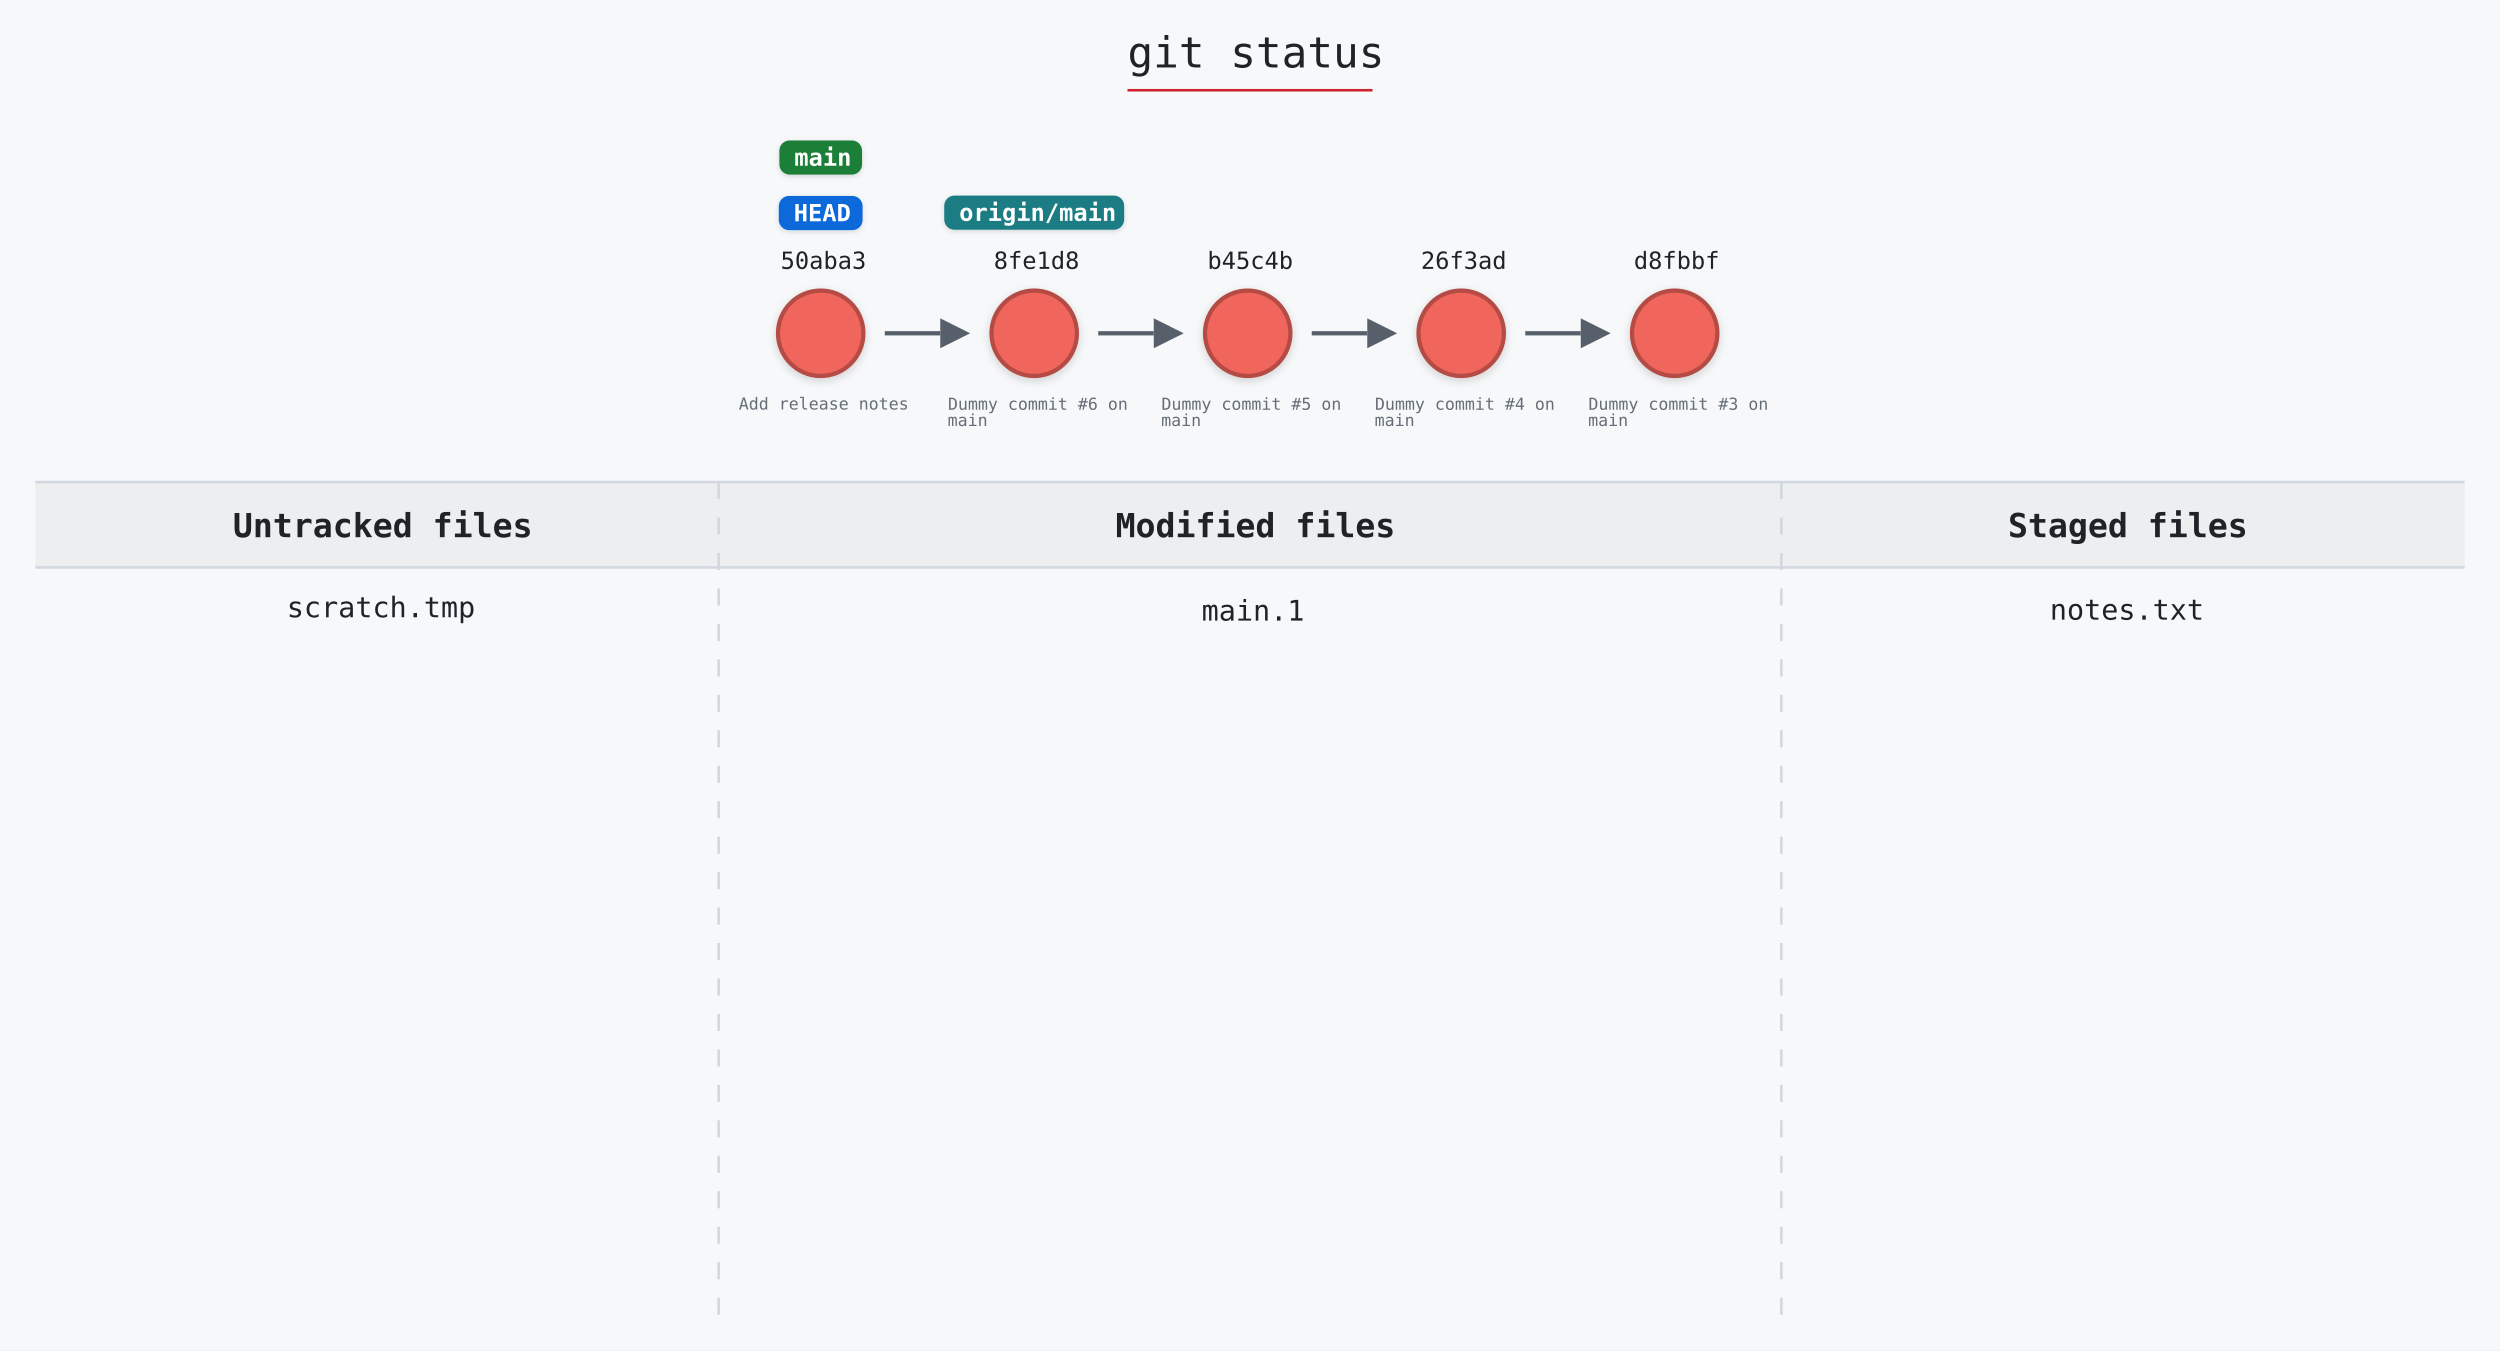
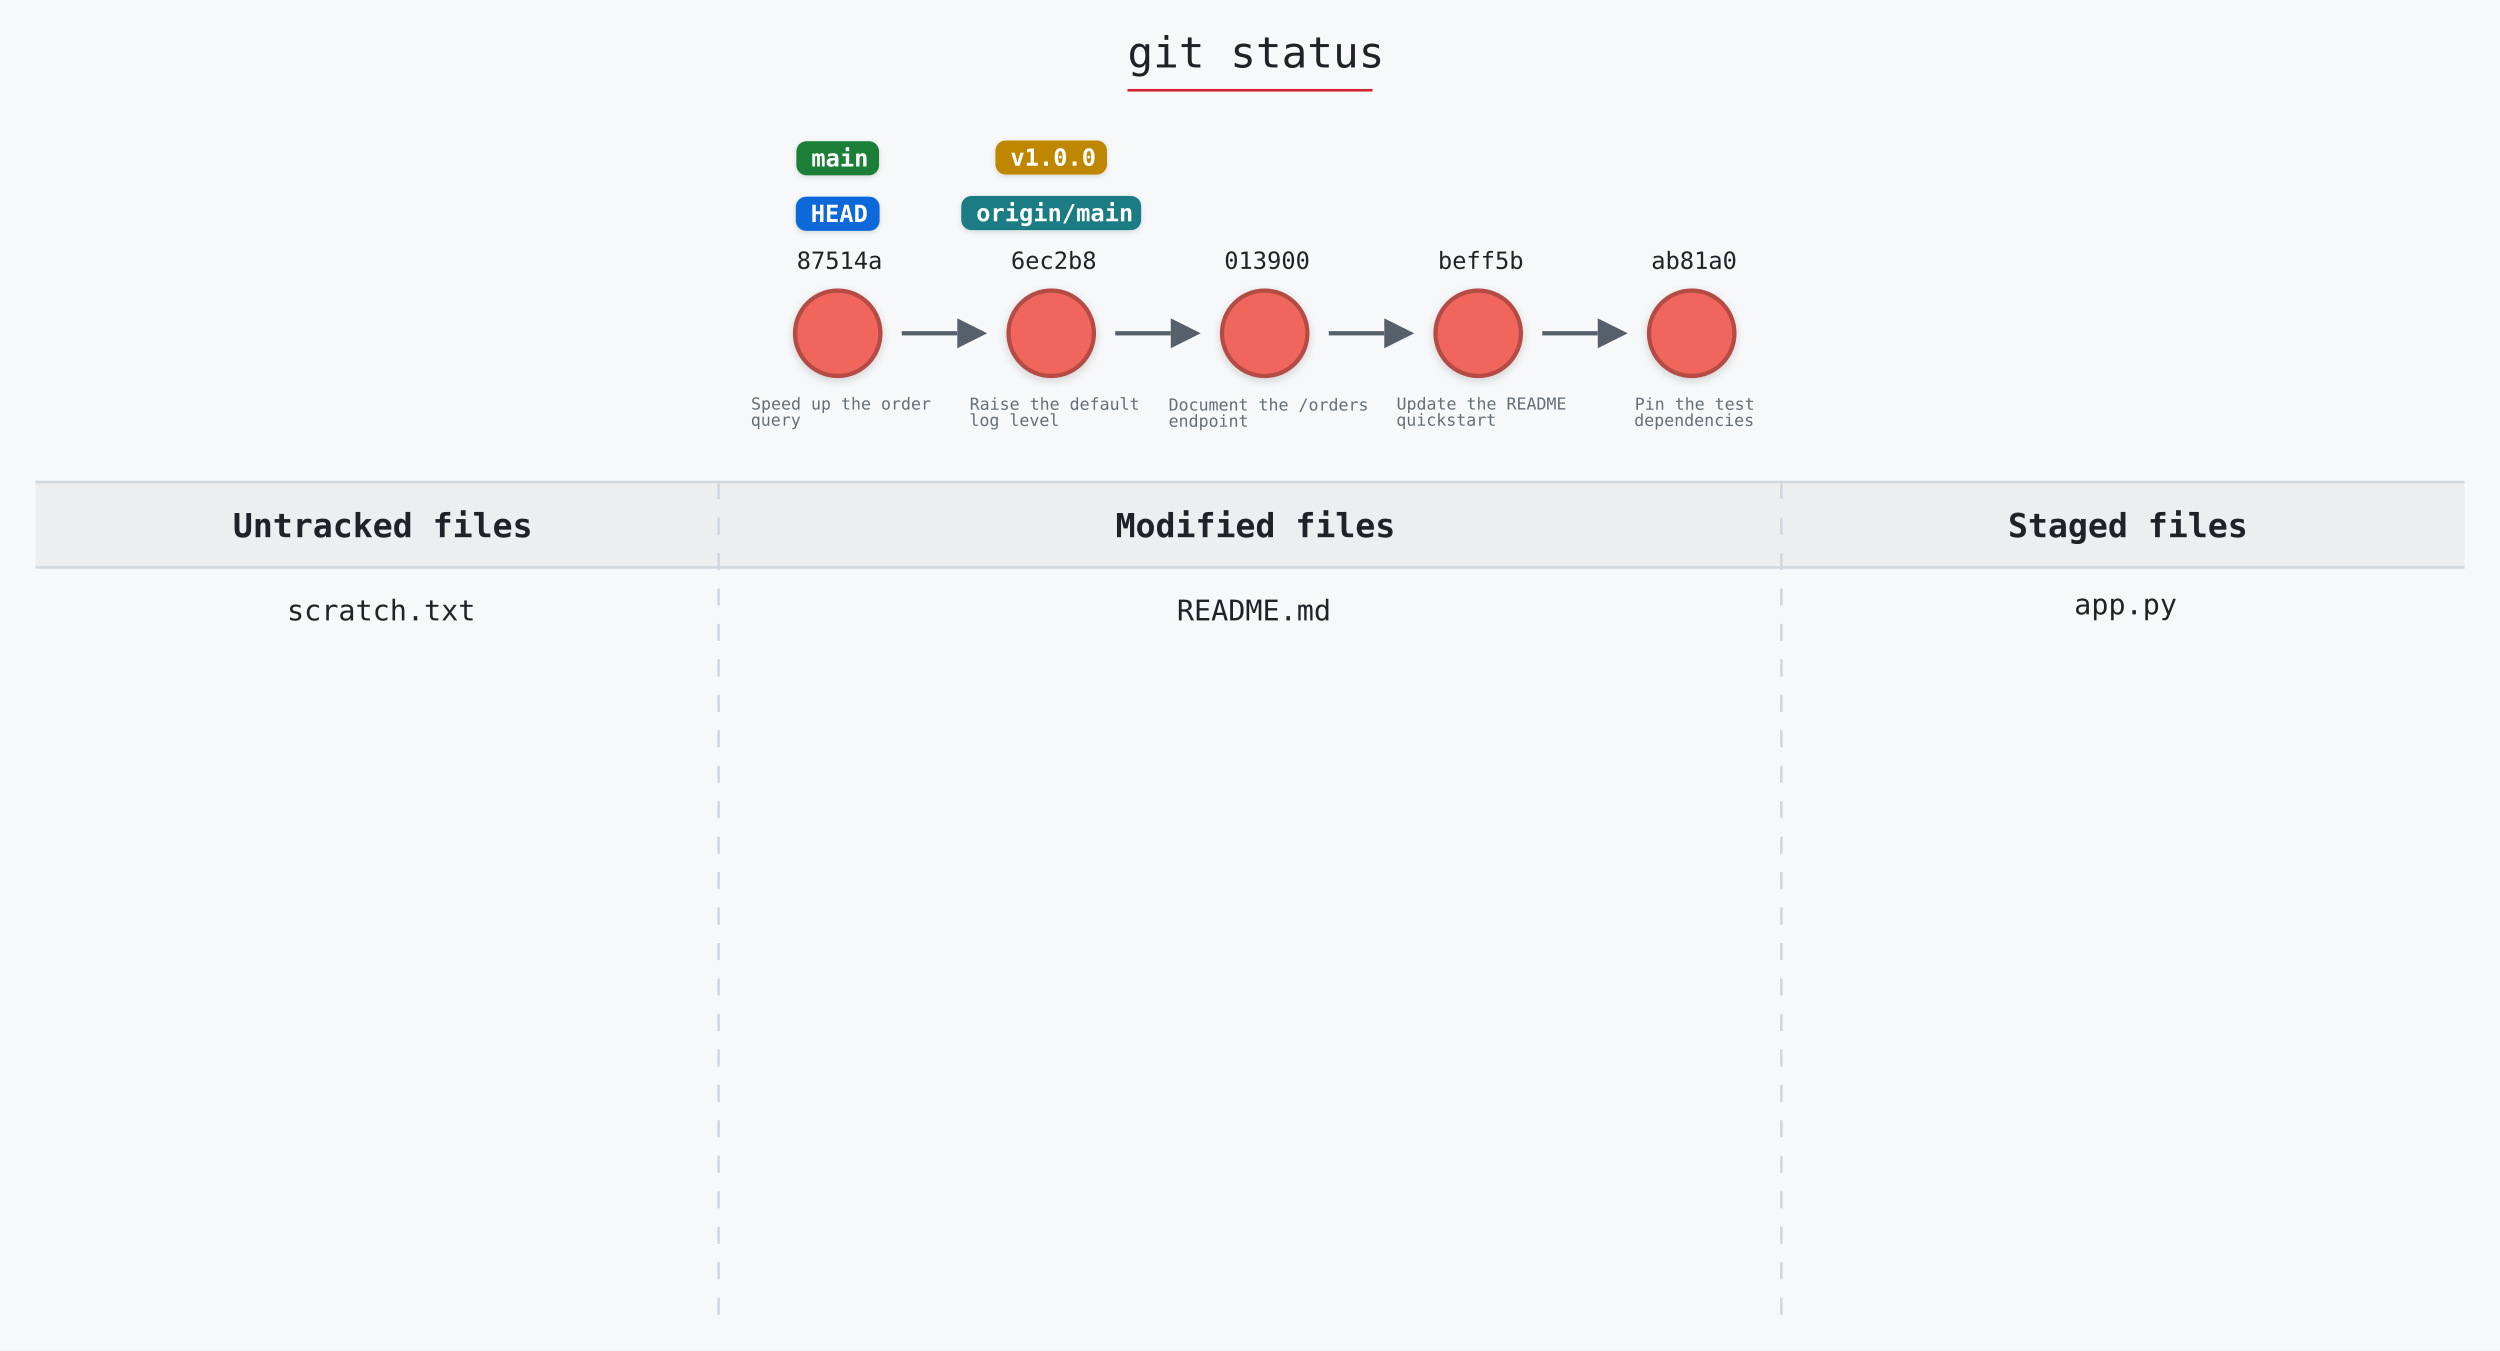
- <svg xmlns="http://www.w3.org/2000/svg" id="scene" viewBox="-28 40.87 1976 1067.13" width="1976" height="1067.13" font-family="&quot;Cascadia Mono&quot;,&quot;JetBrains Mono&quot;,&quot;Fira Mono&quot;,&quot;SF Mono&quot;,Menlo,Consolas,&quot;DejaVu Sans Mono&quot;,&quot;Liberation Mono&quot;,monospace" data-scale="67.500000" data-center="5.026947 0.584967" data-frame="1920 1080">
+ <svg xmlns="http://www.w3.org/2000/svg" id="scene" viewBox="-28 40.87 1976 1067.13" width="1976" height="1067.13" font-family="&quot;Cascadia Mono&quot;,&quot;JetBrains Mono&quot;,&quot;Fira Mono&quot;,&quot;SF Mono&quot;,Menlo,Consolas,&quot;DejaVu Sans Mono&quot;,&quot;Liberation Mono&quot;,monospace" data-scale="67.500000" data-center="4.827693 0.559159" data-frame="1920 1080">
  <defs>
    <filter id="shadow1" x="-60%" y="-60%" width="220%" height="220%" color-interpolation-filters="sRGB">
      <feDropShadow dx="0" dy="2.36" stdDeviation="3.38" flood-color="#000000" flood-opacity="0.16" />
    </filter>
    <filter id="shadow2" x="-60%" y="-60%" width="220%" height="220%" color-interpolation-filters="sRGB">
      <feDropShadow dx="0" dy="1.35" stdDeviation="2.02" flood-color="#000000" flood-opacity="0.14" />
    </filter>
  </defs>
  <rect x="-28" y="40.87" width="1976" height="1067.13" fill="#F6F8FA" data-role="background" />
-   <circle cx="620.68" cy="304.3" r="33.75" fill="#F0665C" stroke="#B44C45" stroke-width="3.38" filter="url(#shadow1)" data-role="commit" data-phase="before" data-sha="50aba33309a8e99f0888771d227f4ac49f712e7b" data-author="Demo" data-date="2026-09-21 15:52" data-message="Add release notes" data-parents="8fe1d85b66c953c6358a15db09e874259e801c4a" data-kind="commit" />
-   <text x="588.99" y="253.39" font-size="18.74" fill="#1F2328" xml:space="preserve" textLength="63.39" lengthAdjust="spacingAndGlyphs" data-role="commit-label" data-sha="50aba33309a8e99f0888771d227f4ac49f712e7b" data-phase="before">50aba3</text>
-   <text x="555.92" y="364.56" font-size="13.12" fill="#656D76" xml:space="preserve" textLength="129.53" lengthAdjust="spacingAndGlyphs" data-role="commit-label" data-sha="50aba33309a8e99f0888771d227f4ac49f712e7b" data-phase="before">Add release notes</text>
-   <rect x="587.57" y="195.75" width="66.22" height="27" rx="8.1" fill="#0969DA" filter="url(#shadow2)" data-role="ref" data-name="HEAD" data-kind="head" data-phase="before" />
-   <text x="599.38" y="215.75" font-size="18.74" fill="#FFFFFF" xml:space="preserve" font-weight="700" textLength="42.6" lengthAdjust="spacingAndGlyphs" data-role="ref" data-name="HEAD" data-kind="head" data-phase="before">HEAD</text>
-   <rect x="588.01" y="151.88" width="65.35" height="27" rx="8.1" fill="#1A7F37" filter="url(#shadow2)" data-role="ref" data-name="main" data-kind="branch" data-phase="before" />
-   <text x="599.82" y="171.87" font-size="18.74" fill="#FFFFFF" xml:space="preserve" font-weight="700" textLength="41.72" lengthAdjust="spacingAndGlyphs" data-role="ref" data-name="main" data-kind="branch" data-phase="before">main</text>
-   <circle cx="789.43" cy="304.3" r="33.75" fill="#F0665C" stroke="#B44C45" stroke-width="3.38" filter="url(#shadow1)" data-role="commit" data-phase="before" data-sha="8fe1d85b66c953c6358a15db09e874259e801c4a" data-author="Jacob Stopak" data-date="2026-09-21 15:52" data-message="Dummy commit #6 on main" data-parents="b45c4b82e9944449bd05c8d38941f19b381d44b8" data-kind="commit" />
-   <text x="757.44" y="253.39" font-size="18.74" fill="#1F2328" xml:space="preserve" textLength="63.97" lengthAdjust="spacingAndGlyphs" data-role="commit-label" data-sha="8fe1d85b66c953c6358a15db09e874259e801c4a" data-phase="before">8fe1d8</text>
-   <text x="721.24" y="364.77" font-size="13.12" fill="#656D76" xml:space="preserve" textLength="136.6" lengthAdjust="spacingAndGlyphs" data-role="commit-label" data-sha="8fe1d85b66c953c6358a15db09e874259e801c4a" data-phase="before">Dummy commit #6 on</text>
-   <text x="721.03" y="377.56" font-size="13.12" fill="#656D76" xml:space="preserve" textLength="29.2" lengthAdjust="spacingAndGlyphs" data-role="commit-label" data-sha="8fe1d85b66c953c6358a15db09e874259e801c4a" data-phase="before">main</text>
-   <rect x="718.33" y="195.46" width="142.2" height="27" rx="8.1" fill="#1B7C83" filter="url(#shadow2)" data-role="ref" data-name="origin/main" data-kind="remote" data-phase="before" />
-   <text x="730.14" y="215.45" font-size="18.74" fill="#FFFFFF" xml:space="preserve" font-weight="700" textLength="118.58" lengthAdjust="spacingAndGlyphs" data-role="ref" data-name="origin/main" data-kind="remote" data-phase="before">origin/main</text>
-   <line x1="671.31" y1="304.3" x2="715.18" y2="304.3" fill="none" stroke="#57606A" stroke-width="3.38" data-role="edge" data-src="50aba33309a8e99f0888771d227f4ac49f712e7b" data-dst="8fe1d85b66c953c6358a15db09e874259e801c4a" data-phase="before" />
-   <polygon points="738.81,304.3 715.18,292.49 715.18,316.12" fill="#57606A" data-role="edge" data-src="50aba33309a8e99f0888771d227f4ac49f712e7b" data-dst="8fe1d85b66c953c6358a15db09e874259e801c4a" data-phase="before" />
-   <circle cx="958.18" cy="304.3" r="33.75" fill="#F0665C" stroke="#B44C45" stroke-width="3.38" filter="url(#shadow1)" data-role="commit" data-phase="before" data-sha="b45c4b82e9944449bd05c8d38941f19b381d44b8" data-author="Jacob Stopak" data-date="2026-09-21 15:52" data-message="Dummy commit #5 on main" data-parents="26f3ad1f416d8515f631c8d38068000778353bba" data-kind="commit" />
-   <text x="926.34" y="253.39" font-size="18.74" fill="#1F2328" xml:space="preserve" textLength="63.68" lengthAdjust="spacingAndGlyphs" data-role="commit-label" data-sha="b45c4b82e9944449bd05c8d38941f19b381d44b8" data-phase="before">b45c4b</text>
-   <text x="889.99" y="364.77" font-size="13.12" fill="#656D76" xml:space="preserve" textLength="136.6" lengthAdjust="spacingAndGlyphs" data-role="commit-label" data-sha="b45c4b82e9944449bd05c8d38941f19b381d44b8" data-phase="before">Dummy commit #5 on</text>
-   <text x="889.78" y="377.56" font-size="13.12" fill="#656D76" xml:space="preserve" textLength="29.2" lengthAdjust="spacingAndGlyphs" data-role="commit-label" data-sha="b45c4b82e9944449bd05c8d38941f19b381d44b8" data-phase="before">main</text>
-   <line x1="840.06" y1="304.3" x2="883.93" y2="304.3" fill="none" stroke="#57606A" stroke-width="3.38" data-role="edge" data-src="8fe1d85b66c953c6358a15db09e874259e801c4a" data-dst="b45c4b82e9944449bd05c8d38941f19b381d44b8" data-phase="before" />
-   <polygon points="907.56,304.3 883.93,292.49 883.93,316.12" fill="#57606A" data-role="edge" data-src="8fe1d85b66c953c6358a15db09e874259e801c4a" data-dst="b45c4b82e9944449bd05c8d38941f19b381d44b8" data-phase="before" />
-   <circle cx="1126.93" cy="304.3" r="33.75" fill="#F0665C" stroke="#B44C45" stroke-width="3.38" filter="url(#shadow1)" data-role="commit" data-phase="before" data-sha="26f3ad1f416d8515f631c8d38068000778353bba" data-author="Jacob Stopak" data-date="2026-09-21 15:52" data-message="Dummy commit #4 on main" data-parents="d8fbbfb5772a5fd4ca822d660a99933dfdb54088" data-kind="commit" />
-   <text x="1095.09" y="253.39" font-size="18.74" fill="#1F2328" xml:space="preserve" textLength="63.68" lengthAdjust="spacingAndGlyphs" data-role="commit-label" data-sha="26f3ad1f416d8515f631c8d38068000778353bba" data-phase="before">26f3ad</text>
-   <text x="1058.74" y="364.77" font-size="13.12" fill="#656D76" xml:space="preserve" textLength="136.6" lengthAdjust="spacingAndGlyphs" data-role="commit-label" data-sha="26f3ad1f416d8515f631c8d38068000778353bba" data-phase="before">Dummy commit #4 on</text>
-   <text x="1058.53" y="377.56" font-size="13.12" fill="#656D76" xml:space="preserve" textLength="29.2" lengthAdjust="spacingAndGlyphs" data-role="commit-label" data-sha="26f3ad1f416d8515f631c8d38068000778353bba" data-phase="before">main</text>
-   <line x1="1008.81" y1="304.3" x2="1052.68" y2="304.3" fill="none" stroke="#57606A" stroke-width="3.38" data-role="edge" data-src="b45c4b82e9944449bd05c8d38941f19b381d44b8" data-dst="26f3ad1f416d8515f631c8d38068000778353bba" data-phase="before" />
-   <polygon points="1076.31,304.3 1052.68,292.49 1052.68,316.12" fill="#57606A" data-role="edge" data-src="b45c4b82e9944449bd05c8d38941f19b381d44b8" data-dst="26f3ad1f416d8515f631c8d38068000778353bba" data-phase="before" />
-   <circle cx="1295.68" cy="304.3" r="33.75" fill="#F0665C" stroke="#B44C45" stroke-width="3.38" filter="url(#shadow1)" data-role="commit" data-phase="before" data-sha="d8fbbfb5772a5fd4ca822d660a99933dfdb54088" data-author="Jacob Stopak" data-date="2026-09-21 15:52" data-message="Dummy commit #3 on main" data-parents="5eafa3e66cb74b46e28e0e89666e0d42d39f87c2" data-kind="commit" />
-   <text x="1263.4" y="253.39" font-size="18.74" fill="#1F2328" xml:space="preserve" textLength="64.56" lengthAdjust="spacingAndGlyphs" data-role="commit-label" data-sha="d8fbbfb5772a5fd4ca822d660a99933dfdb54088" data-phase="before">d8fbbf</text>
-   <text x="1227.49" y="364.77" font-size="13.12" fill="#656D76" xml:space="preserve" textLength="136.6" lengthAdjust="spacingAndGlyphs" data-role="commit-label" data-sha="d8fbbfb5772a5fd4ca822d660a99933dfdb54088" data-phase="before">Dummy commit #3 on</text>
-   <text x="1227.28" y="377.56" font-size="13.12" fill="#656D76" xml:space="preserve" textLength="29.2" lengthAdjust="spacingAndGlyphs" data-role="commit-label" data-sha="d8fbbfb5772a5fd4ca822d660a99933dfdb54088" data-phase="before">main</text>
-   <line x1="1177.56" y1="304.3" x2="1221.43" y2="304.3" fill="none" stroke="#57606A" stroke-width="3.38" data-role="edge" data-src="26f3ad1f416d8515f631c8d38068000778353bba" data-dst="d8fbbfb5772a5fd4ca822d660a99933dfdb54088" data-phase="before" />
-   <polygon points="1245.06,304.3 1221.43,292.49 1221.43,316.12" fill="#57606A" data-role="edge" data-src="26f3ad1f416d8515f631c8d38068000778353bba" data-dst="d8fbbfb5772a5fd4ca822d660a99933dfdb54088" data-phase="before" />
+   <circle cx="634.13" cy="304.3" r="33.75" fill="#F0665C" stroke="#B44C45" stroke-width="3.38" filter="url(#shadow1)" data-role="commit" data-phase="before" data-sha="87514a7364eeca0129f9c721c4f19bb402d01afe" data-author="Margaret Hamilton" data-date="2024-03-01 19:00" data-message="Speed up the order query" data-parents="6ec2b8c6d5e08b122fcee197d96d51689b269ac0" data-kind="commit" />
+   <text x="601.71" y="253.39" font-size="18.74" fill="#1F2328" xml:space="preserve" textLength="64.85" lengthAdjust="spacingAndGlyphs" data-role="commit-label" data-sha="87514a7364eeca0129f9c721c4f19bb402d01afe" data-phase="before">87514a</text>
+   <text x="565.63" y="364.56" font-size="13.12" fill="#656D76" xml:space="preserve" textLength="137.21" lengthAdjust="spacingAndGlyphs" data-role="commit-label" data-sha="87514a7364eeca0129f9c721c4f19bb402d01afe" data-phase="before">Speed up the order</text>
+   <text x="565.42" y="377.35" font-size="13.12" fill="#656D76" xml:space="preserve" textLength="37.3" lengthAdjust="spacingAndGlyphs" data-role="commit-label" data-sha="87514a7364eeca0129f9c721c4f19bb402d01afe" data-phase="before">query</text>
+   <rect x="601.02" y="196.34" width="66.22" height="27" rx="8.1" fill="#0969DA" filter="url(#shadow2)" data-role="ref" data-name="HEAD" data-kind="head" data-phase="before" />
+   <text x="612.83" y="216.33" font-size="18.74" fill="#FFFFFF" xml:space="preserve" font-weight="700" textLength="42.6" lengthAdjust="spacingAndGlyphs" data-role="ref" data-name="HEAD" data-kind="head" data-phase="before">HEAD</text>
+   <rect x="601.46" y="152.46" width="65.35" height="27" rx="8.1" fill="#1A7F37" filter="url(#shadow2)" data-role="ref" data-name="main" data-kind="branch" data-phase="before" />
+   <text x="613.27" y="172.46" font-size="18.74" fill="#FFFFFF" xml:space="preserve" font-weight="700" textLength="41.72" lengthAdjust="spacingAndGlyphs" data-role="ref" data-name="main" data-kind="branch" data-phase="before">main</text>
+   <circle cx="802.88" cy="304.3" r="33.75" fill="#F0665C" stroke="#B44C45" stroke-width="3.38" filter="url(#shadow1)" data-role="commit" data-phase="before" data-sha="6ec2b8c6d5e08b122fcee197d96d51689b269ac0" data-author="Margaret Hamilton" data-date="2024-03-01 14:00" data-message="Raise the default log level" data-parents="013900b4f918f460b423b7998265adbe9a9b8fdd" data-kind="commit" />
+   <text x="771.04" y="253.39" font-size="18.74" fill="#1F2328" xml:space="preserve" textLength="63.68" lengthAdjust="spacingAndGlyphs" data-role="commit-label" data-sha="6ec2b8c6d5e08b122fcee197d96d51689b269ac0" data-phase="before">6ec2b8</text>
+   <text x="738.42" y="364.77" font-size="13.12" fill="#656D76" xml:space="preserve" textLength="129.12" lengthAdjust="spacingAndGlyphs" data-role="commit-label" data-sha="6ec2b8c6d5e08b122fcee197d96d51689b269ac0" data-phase="before">Raise the default</text>
+   <text x="738.22" y="377.56" font-size="13.12" fill="#656D76" xml:space="preserve" textLength="67.84" lengthAdjust="spacingAndGlyphs" data-role="commit-label" data-sha="6ec2b8c6d5e08b122fcee197d96d51689b269ac0" data-phase="before">log level</text>
+   <rect x="731.78" y="195.75" width="142.2" height="27" rx="8.1" fill="#1B7C83" filter="url(#shadow2)" data-role="ref" data-name="origin/main" data-kind="remote" data-phase="before" />
+   <text x="743.59" y="215.75" font-size="18.74" fill="#FFFFFF" xml:space="preserve" font-weight="700" textLength="118.58" lengthAdjust="spacingAndGlyphs" data-role="ref" data-name="origin/main" data-kind="remote" data-phase="before">origin/main</text>
+   <rect x="758.79" y="151.88" width="88.18" height="27" rx="8.1" fill="#BF8700" filter="url(#shadow2)" data-role="ref" data-name="v1.0.0" data-kind="tag" data-phase="before" />
+   <text x="770.6" y="171.87" font-size="18.74" fill="#FFFFFF" xml:space="preserve" font-weight="700" textLength="64.56" lengthAdjust="spacingAndGlyphs" data-role="ref" data-name="v1.0.0" data-kind="tag" data-phase="before">v1.0.0</text>
+   <line x1="684.76" y1="304.3" x2="728.63" y2="304.3" fill="none" stroke="#57606A" stroke-width="3.38" data-role="edge" data-src="87514a7364eeca0129f9c721c4f19bb402d01afe" data-dst="6ec2b8c6d5e08b122fcee197d96d51689b269ac0" data-phase="before" />
+   <polygon points="752.26,304.3 728.63,292.49 728.63,316.12" fill="#57606A" data-role="edge" data-src="87514a7364eeca0129f9c721c4f19bb402d01afe" data-dst="6ec2b8c6d5e08b122fcee197d96d51689b269ac0" data-phase="before" />
+   <circle cx="971.63" cy="304.3" r="33.75" fill="#F0665C" stroke="#B44C45" stroke-width="3.38" filter="url(#shadow1)" data-role="commit" data-phase="before" data-sha="013900b4f918f460b423b7998265adbe9a9b8fdd" data-author="Grace Hopper" data-date="2024-03-01 13:00" data-message="Document the /orders endpoint" data-parents="beff5b09452f5173c5b26dee3ababda1e7f70b86" data-kind="commit" />
+   <text x="939.64" y="253.39" font-size="18.74" fill="#1F2328" xml:space="preserve" textLength="63.97" lengthAdjust="spacingAndGlyphs" data-role="commit-label" data-sha="013900b4f918f460b423b7998265adbe9a9b8fdd" data-phase="before">013900</text>
+   <text x="895.65" y="365.38" font-size="13.12" fill="#656D76" xml:space="preserve" textLength="151.97" lengthAdjust="spacingAndGlyphs" data-role="commit-label" data-sha="013900b4f918f460b423b7998265adbe9a9b8fdd" data-phase="before">Document the /orders</text>
+   <text x="895.65" y="378.17" font-size="13.12" fill="#656D76" xml:space="preserve" textLength="59.95" lengthAdjust="spacingAndGlyphs" data-role="commit-label" data-sha="013900b4f918f460b423b7998265adbe9a9b8fdd" data-phase="before">endpoint</text>
+   <line x1="853.51" y1="304.3" x2="897.38" y2="304.3" fill="none" stroke="#57606A" stroke-width="3.38" data-role="edge" data-src="6ec2b8c6d5e08b122fcee197d96d51689b269ac0" data-dst="013900b4f918f460b423b7998265adbe9a9b8fdd" data-phase="before" />
+   <polygon points="921.01,304.3 897.38,292.49 897.38,316.12" fill="#57606A" data-role="edge" data-src="6ec2b8c6d5e08b122fcee197d96d51689b269ac0" data-dst="013900b4f918f460b423b7998265adbe9a9b8fdd" data-phase="before" />
+   <circle cx="1140.38" cy="304.3" r="33.75" fill="#F0665C" stroke="#B44C45" stroke-width="3.38" filter="url(#shadow1)" data-role="commit" data-phase="before" data-sha="beff5b09452f5173c5b26dee3ababda1e7f70b86" data-author="Margaret Hamilton" data-date="2024-03-01 12:00" data-message="Update the README quickstart" data-parents="ab81a0eda92af6e1ccb25044e8c648bbd092bb32" data-kind="commit" />
+   <text x="1108.54" y="253.39" font-size="18.74" fill="#1F2328" xml:space="preserve" textLength="63.68" lengthAdjust="spacingAndGlyphs" data-role="commit-label" data-sha="beff5b09452f5173c5b26dee3ababda1e7f70b86" data-phase="before">beff5b</text>
+   <text x="1075.82" y="364.56" font-size="13.12" fill="#656D76" xml:space="preserve" textLength="129.32" lengthAdjust="spacingAndGlyphs" data-role="commit-label" data-sha="beff5b09452f5173c5b26dee3ababda1e7f70b86" data-phase="before">Update the README</text>
+   <text x="1075.62" y="377.35" font-size="13.12" fill="#656D76" xml:space="preserve" textLength="75.52" lengthAdjust="spacingAndGlyphs" data-role="commit-label" data-sha="beff5b09452f5173c5b26dee3ababda1e7f70b86" data-phase="before">quickstart</text>
+   <line x1="1022.26" y1="304.3" x2="1066.13" y2="304.3" fill="none" stroke="#57606A" stroke-width="3.38" data-role="edge" data-src="013900b4f918f460b423b7998265adbe9a9b8fdd" data-dst="beff5b09452f5173c5b26dee3ababda1e7f70b86" data-phase="before" />
+   <polygon points="1089.76,304.3 1066.13,292.49 1066.13,316.12" fill="#57606A" data-role="edge" data-src="013900b4f918f460b423b7998265adbe9a9b8fdd" data-dst="beff5b09452f5173c5b26dee3ababda1e7f70b86" data-phase="before" />
+   <circle cx="1309.13" cy="304.3" r="33.75" fill="#F0665C" stroke="#B44C45" stroke-width="3.38" filter="url(#shadow1)" data-role="commit" data-phase="before" data-sha="ab81a0eda92af6e1ccb25044e8c648bbd092bb32" data-author="Dennis Ritchie" data-date="2024-03-01 11:00" data-message="Pin the test dependencies" data-parents="2389ef9cfd806326d1dcf73ff3550c22a3aaac83" data-kind="commit" />
+   <text x="1277.14" y="253.39" font-size="18.74" fill="#1F2328" xml:space="preserve" textLength="63.97" lengthAdjust="spacingAndGlyphs" data-role="commit-label" data-sha="ab81a0eda92af6e1ccb25044e8c648bbd092bb32" data-phase="before">ab81a0</text>
+   <text x="1264.09" y="364.77" font-size="13.12" fill="#656D76" xml:space="preserve" textLength="90.48" lengthAdjust="spacingAndGlyphs" data-role="commit-label" data-sha="ab81a0eda92af6e1ccb25044e8c648bbd092bb32" data-phase="before">Pin the test</text>
+   <text x="1263.68" y="377.56" font-size="13.12" fill="#656D76" xml:space="preserve" textLength="90.69" lengthAdjust="spacingAndGlyphs" data-role="commit-label" data-sha="ab81a0eda92af6e1ccb25044e8c648bbd092bb32" data-phase="before">dependencies</text>
+   <line x1="1191.01" y1="304.3" x2="1234.88" y2="304.3" fill="none" stroke="#57606A" stroke-width="3.38" data-role="edge" data-src="beff5b09452f5173c5b26dee3ababda1e7f70b86" data-dst="ab81a0eda92af6e1ccb25044e8c648bbd092bb32" data-phase="before" />
+   <polygon points="1258.51,304.3 1234.88,292.49 1234.88,316.12" fill="#57606A" data-role="edge" data-src="beff5b09452f5173c5b26dee3ababda1e7f70b86" data-dst="ab81a0eda92af6e1ccb25044e8c648bbd092bb32" data-phase="before" />
  <polygon points="1920,421.88 0,421.88 0,489.38 1920,489.38" fill="#000000" fill-opacity="0.04" />
  <line x1="0" y1="421.88" x2="1920" y2="421.88" fill="none" stroke="#D0D7DE" stroke-width="2.02" />
  <line x1="0" y1="489.38" x2="1920" y2="489.38" fill="none" stroke="#D0D7DE" stroke-width="2.02" />
  <line x1="540" y1="1080" x2="540" y2="1066.5" fill="none" stroke="#D0D7DE" stroke-width="2.02" />
  <line x1="540" y1="1051.97" x2="540" y2="1038.47" fill="none" stroke="#D0D7DE" stroke-width="2.02" />
  <line x1="540" y1="1023.95" x2="540" y2="1010.45" fill="none" stroke="#D0D7DE" stroke-width="2.02" />
  <line x1="540" y1="995.92" x2="540" y2="982.42" fill="none" stroke="#D0D7DE" stroke-width="2.02" />
  <line x1="540" y1="967.89" x2="540" y2="954.39" fill="none" stroke="#D0D7DE" stroke-width="2.02" />
  <line x1="540" y1="939.86" x2="540" y2="926.36" fill="none" stroke="#D0D7DE" stroke-width="2.02" />
  <line x1="540" y1="911.84" x2="540" y2="898.34" fill="none" stroke="#D0D7DE" stroke-width="2.02" />
  <line x1="540" y1="883.81" x2="540" y2="870.31" fill="none" stroke="#D0D7DE" stroke-width="2.02" />
  <line x1="540" y1="855.78" x2="540" y2="842.28" fill="none" stroke="#D0D7DE" stroke-width="2.02" />
  <line x1="540" y1="827.76" x2="540" y2="814.26" fill="none" stroke="#D0D7DE" stroke-width="2.02" />
  <line x1="540" y1="799.73" x2="540" y2="786.23" fill="none" stroke="#D0D7DE" stroke-width="2.02" />
  <line x1="540" y1="771.7" x2="540" y2="758.2" fill="none" stroke="#D0D7DE" stroke-width="2.02" />
  <line x1="540" y1="743.67" x2="540" y2="730.17" fill="none" stroke="#D0D7DE" stroke-width="2.02" />
  <line x1="540" y1="715.65" x2="540" y2="702.15" fill="none" stroke="#D0D7DE" stroke-width="2.02" />
  <line x1="540" y1="687.62" x2="540" y2="674.12" fill="none" stroke="#D0D7DE" stroke-width="2.02" />
  <line x1="540" y1="659.59" x2="540" y2="646.09" fill="none" stroke="#D0D7DE" stroke-width="2.02" />
  <line x1="540" y1="631.57" x2="540" y2="618.07" fill="none" stroke="#D0D7DE" stroke-width="2.02" />
  <line x1="540" y1="603.54" x2="540" y2="590.04" fill="none" stroke="#D0D7DE" stroke-width="2.02" />
  <line x1="540" y1="575.51" x2="540" y2="562.01" fill="none" stroke="#D0D7DE" stroke-width="2.02" />
  <line x1="540" y1="547.48" x2="540" y2="533.98" fill="none" stroke="#D0D7DE" stroke-width="2.02" />
  <line x1="540" y1="519.46" x2="540" y2="505.96" fill="none" stroke="#D0D7DE" stroke-width="2.02" />
  <line x1="540" y1="491.43" x2="540" y2="477.93" fill="none" stroke="#D0D7DE" stroke-width="2.02" />
  <line x1="540" y1="463.4" x2="540" y2="449.9" fill="none" stroke="#D0D7DE" stroke-width="2.02" />
  <line x1="540" y1="435.37" x2="540" y2="421.88" fill="none" stroke="#D0D7DE" stroke-width="2.02" />
  <line x1="1380" y1="1080" x2="1380" y2="1066.5" fill="none" stroke="#D0D7DE" stroke-width="2.02" />
  <line x1="1380" y1="1051.97" x2="1380" y2="1038.47" fill="none" stroke="#D0D7DE" stroke-width="2.02" />
  <line x1="1380" y1="1023.95" x2="1380" y2="1010.45" fill="none" stroke="#D0D7DE" stroke-width="2.02" />
  <line x1="1380" y1="995.92" x2="1380" y2="982.42" fill="none" stroke="#D0D7DE" stroke-width="2.02" />
  <line x1="1380" y1="967.89" x2="1380" y2="954.39" fill="none" stroke="#D0D7DE" stroke-width="2.02" />
  <line x1="1380" y1="939.86" x2="1380" y2="926.36" fill="none" stroke="#D0D7DE" stroke-width="2.02" />
  <line x1="1380" y1="911.84" x2="1380" y2="898.34" fill="none" stroke="#D0D7DE" stroke-width="2.02" />
  <line x1="1380" y1="883.81" x2="1380" y2="870.31" fill="none" stroke="#D0D7DE" stroke-width="2.02" />
  <line x1="1380" y1="855.78" x2="1380" y2="842.28" fill="none" stroke="#D0D7DE" stroke-width="2.02" />
  <line x1="1380" y1="827.76" x2="1380" y2="814.26" fill="none" stroke="#D0D7DE" stroke-width="2.02" />
  <line x1="1380" y1="799.73" x2="1380" y2="786.23" fill="none" stroke="#D0D7DE" stroke-width="2.02" />
  <line x1="1380" y1="771.7" x2="1380" y2="758.2" fill="none" stroke="#D0D7DE" stroke-width="2.02" />
  <line x1="1380" y1="743.67" x2="1380" y2="730.17" fill="none" stroke="#D0D7DE" stroke-width="2.02" />
  <line x1="1380" y1="715.65" x2="1380" y2="702.15" fill="none" stroke="#D0D7DE" stroke-width="2.02" />
  <line x1="1380" y1="687.62" x2="1380" y2="674.12" fill="none" stroke="#D0D7DE" stroke-width="2.02" />
  <line x1="1380" y1="659.59" x2="1380" y2="646.09" fill="none" stroke="#D0D7DE" stroke-width="2.02" />
  <line x1="1380" y1="631.57" x2="1380" y2="618.07" fill="none" stroke="#D0D7DE" stroke-width="2.02" />
  <line x1="1380" y1="603.54" x2="1380" y2="590.04" fill="none" stroke="#D0D7DE" stroke-width="2.02" />
  <line x1="1380" y1="575.51" x2="1380" y2="562.01" fill="none" stroke="#D0D7DE" stroke-width="2.02" />
  <line x1="1380" y1="547.48" x2="1380" y2="533.98" fill="none" stroke="#D0D7DE" stroke-width="2.02" />
  <line x1="1380" y1="519.46" x2="1380" y2="505.96" fill="none" stroke="#D0D7DE" stroke-width="2.02" />
  <line x1="1380" y1="491.43" x2="1380" y2="477.93" fill="none" stroke="#D0D7DE" stroke-width="2.02" />
  <line x1="1380" y1="463.4" x2="1380" y2="449.9" fill="none" stroke="#D0D7DE" stroke-width="2.02" />
  <line x1="1380" y1="435.37" x2="1380" y2="421.88" fill="none" stroke="#D0D7DE" stroke-width="2.02" />
  <text x="156.05" y="465.46" font-size="26.23" fill="#1F2328" xml:space="preserve" font-weight="700" textLength="227.9" lengthAdjust="spacingAndGlyphs">Untracked files</text>
  <text x="853.74" y="465.46" font-size="26.23" fill="#1F2328" xml:space="preserve" font-weight="700" textLength="212.53" lengthAdjust="spacingAndGlyphs">Modified files</text>
  <text x="1559.11" y="465.46" font-size="26.23" fill="#1F2328" xml:space="preserve" font-weight="700" textLength="181.79" lengthAdjust="spacingAndGlyphs">Staged files</text>
-   <text x="198.68" y="528.75" font-size="22.49" fill="#1F2328" xml:space="preserve" textLength="142.64" lengthAdjust="spacingAndGlyphs" data-role="file" data-name="scratch.tmp" data-column="Untracked files" data-phase="before">scratch.tmp</text>
-   <text x="921.79" y="531.38" font-size="22.49" fill="#1F2328" xml:space="preserve" textLength="76.42" lengthAdjust="spacingAndGlyphs" data-role="file" data-name="main.1" data-column="Modified files" data-phase="before">main.1</text>
-   <text x="1592.2" y="530.68" font-size="22.49" fill="#1F2328" xml:space="preserve" textLength="115.59" lengthAdjust="spacingAndGlyphs" data-role="file" data-name="notes.txt" data-column="Staged files" data-phase="before">notes.txt</text>
+   <text x="198.85" y="531.21" font-size="22.49" fill="#1F2328" xml:space="preserve" textLength="142.29" lengthAdjust="spacingAndGlyphs" data-role="file" data-name="scratch.txt" data-column="Untracked files" data-phase="before">scratch.txt</text>
+   <text x="902.2" y="531.21" font-size="22.49" fill="#1F2328" xml:space="preserve" textLength="115.59" lengthAdjust="spacingAndGlyphs" data-role="file" data-name="README.md" data-column="Modified files" data-phase="before">README.md</text>
+   <text x="1611.44" y="526.46" font-size="22.49" fill="#1F2328" xml:space="preserve" textLength="77.12" lengthAdjust="spacingAndGlyphs" data-role="file" data-name="app.py" data-column="Staged files" data-phase="before">app.py</text>
  <text x="863.16" y="94.17" font-size="33.73" fill="#1F2328" xml:space="preserve" textLength="193.67" lengthAdjust="spacingAndGlyphs" data-role="title">git status</text>
  <line x1="863.16" y1="112.2" x2="1056.84" y2="112.2" fill="none" stroke="#CF222E" stroke-width="2.02" data-role="title" />
</svg>
